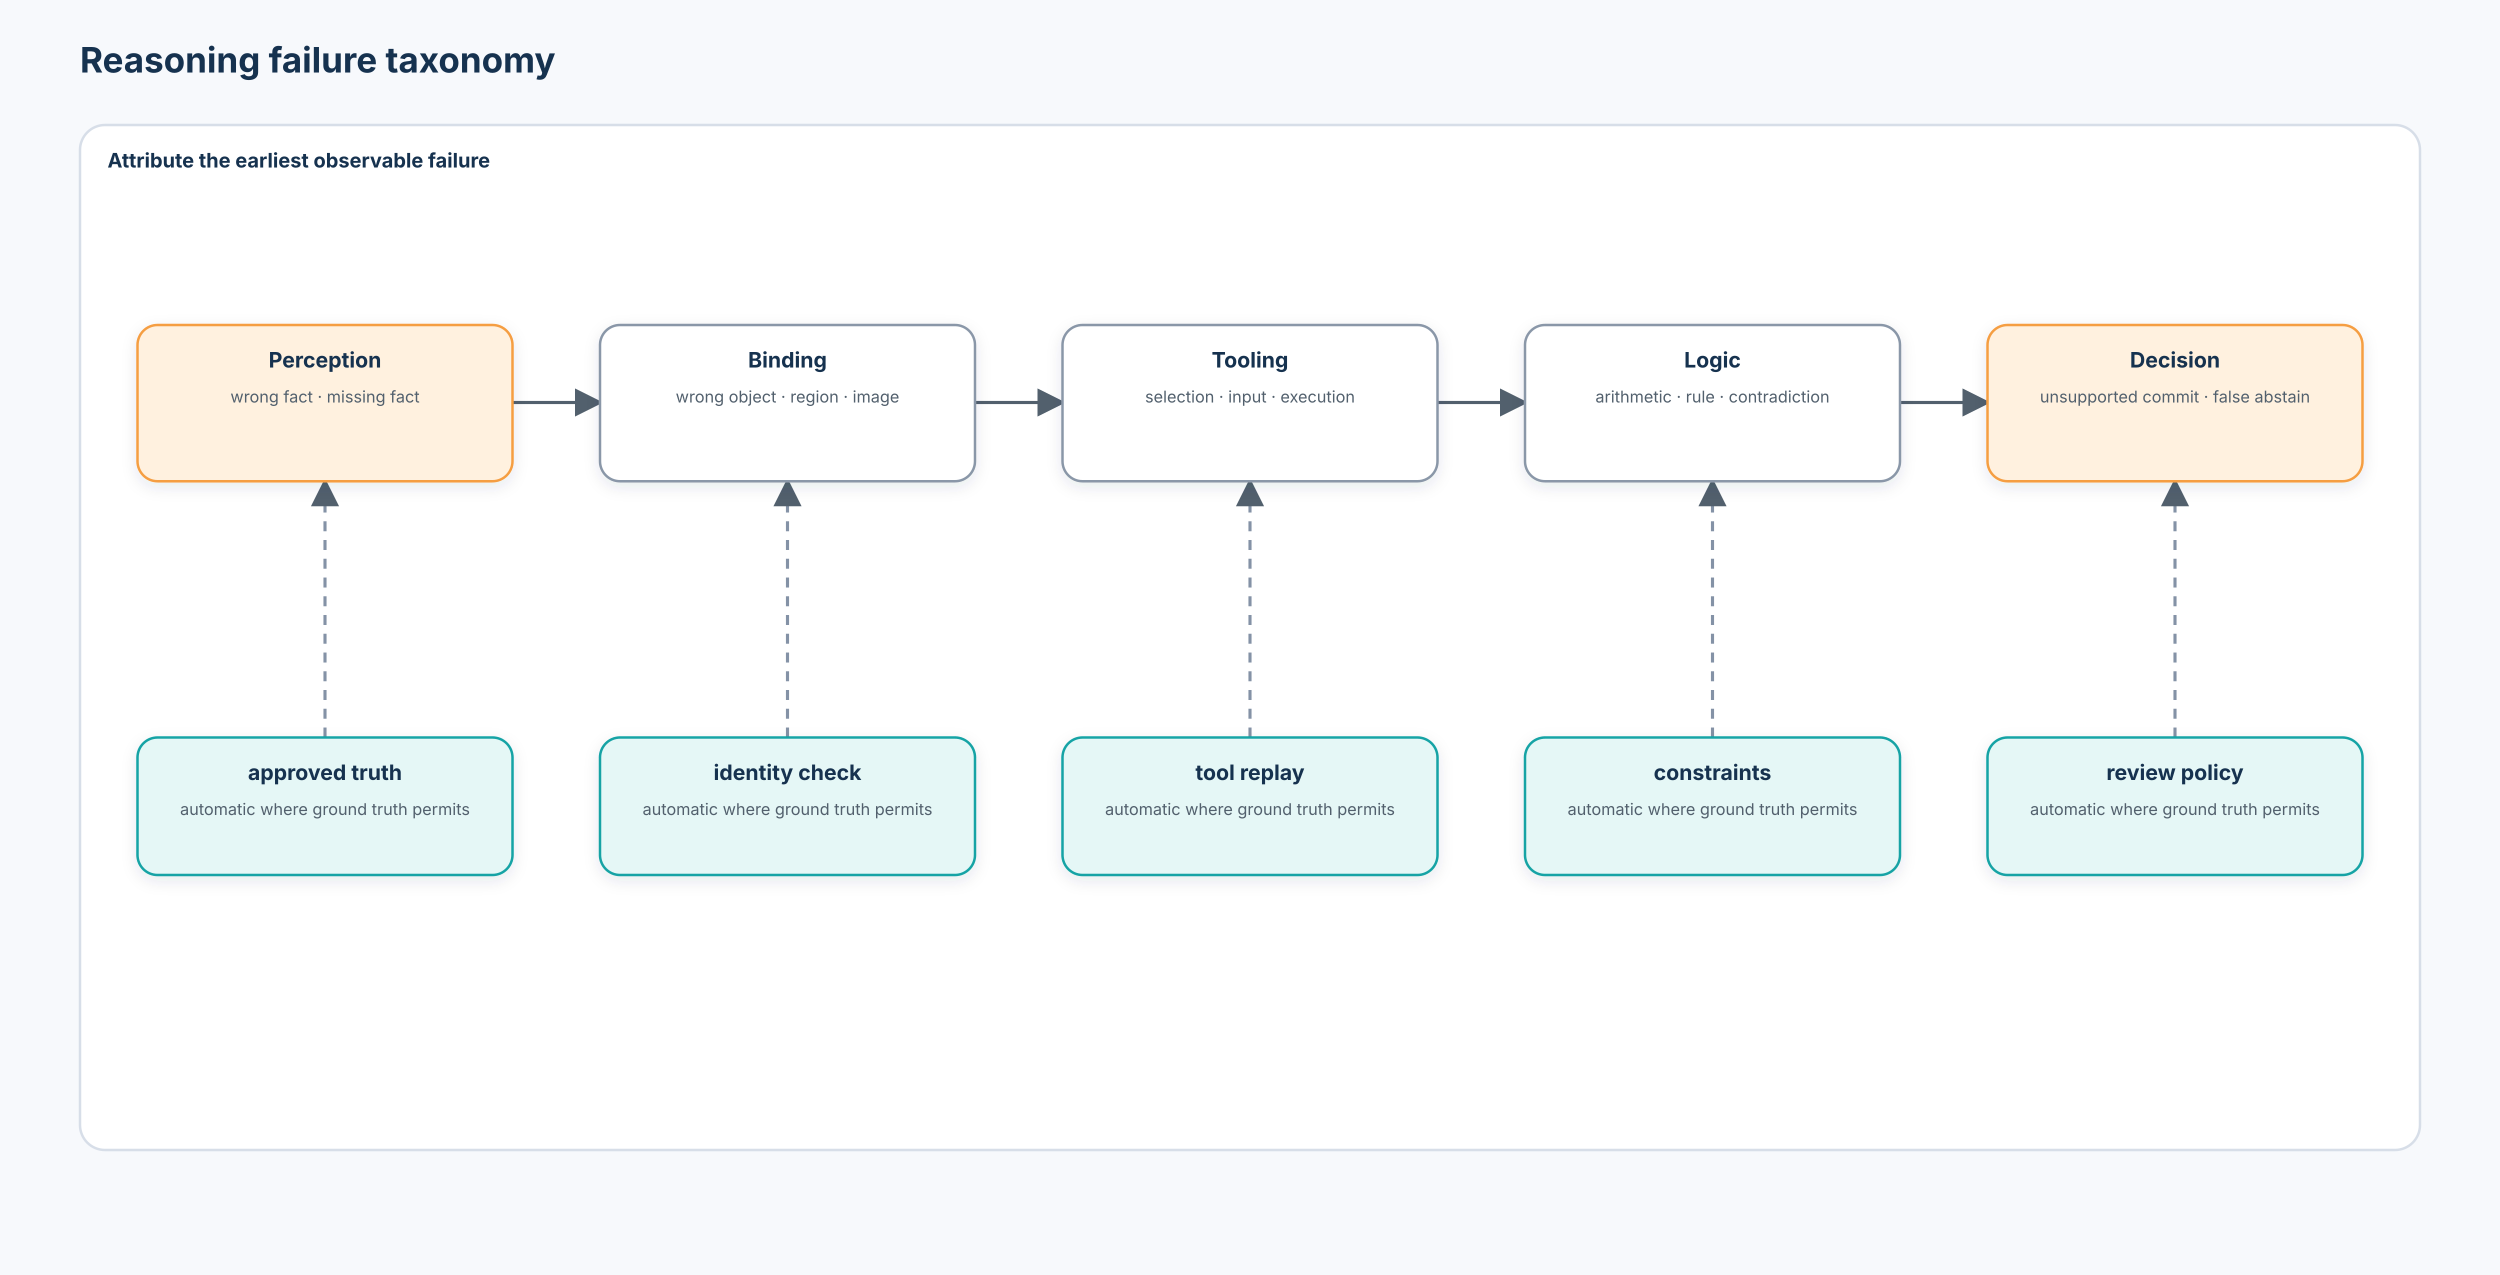
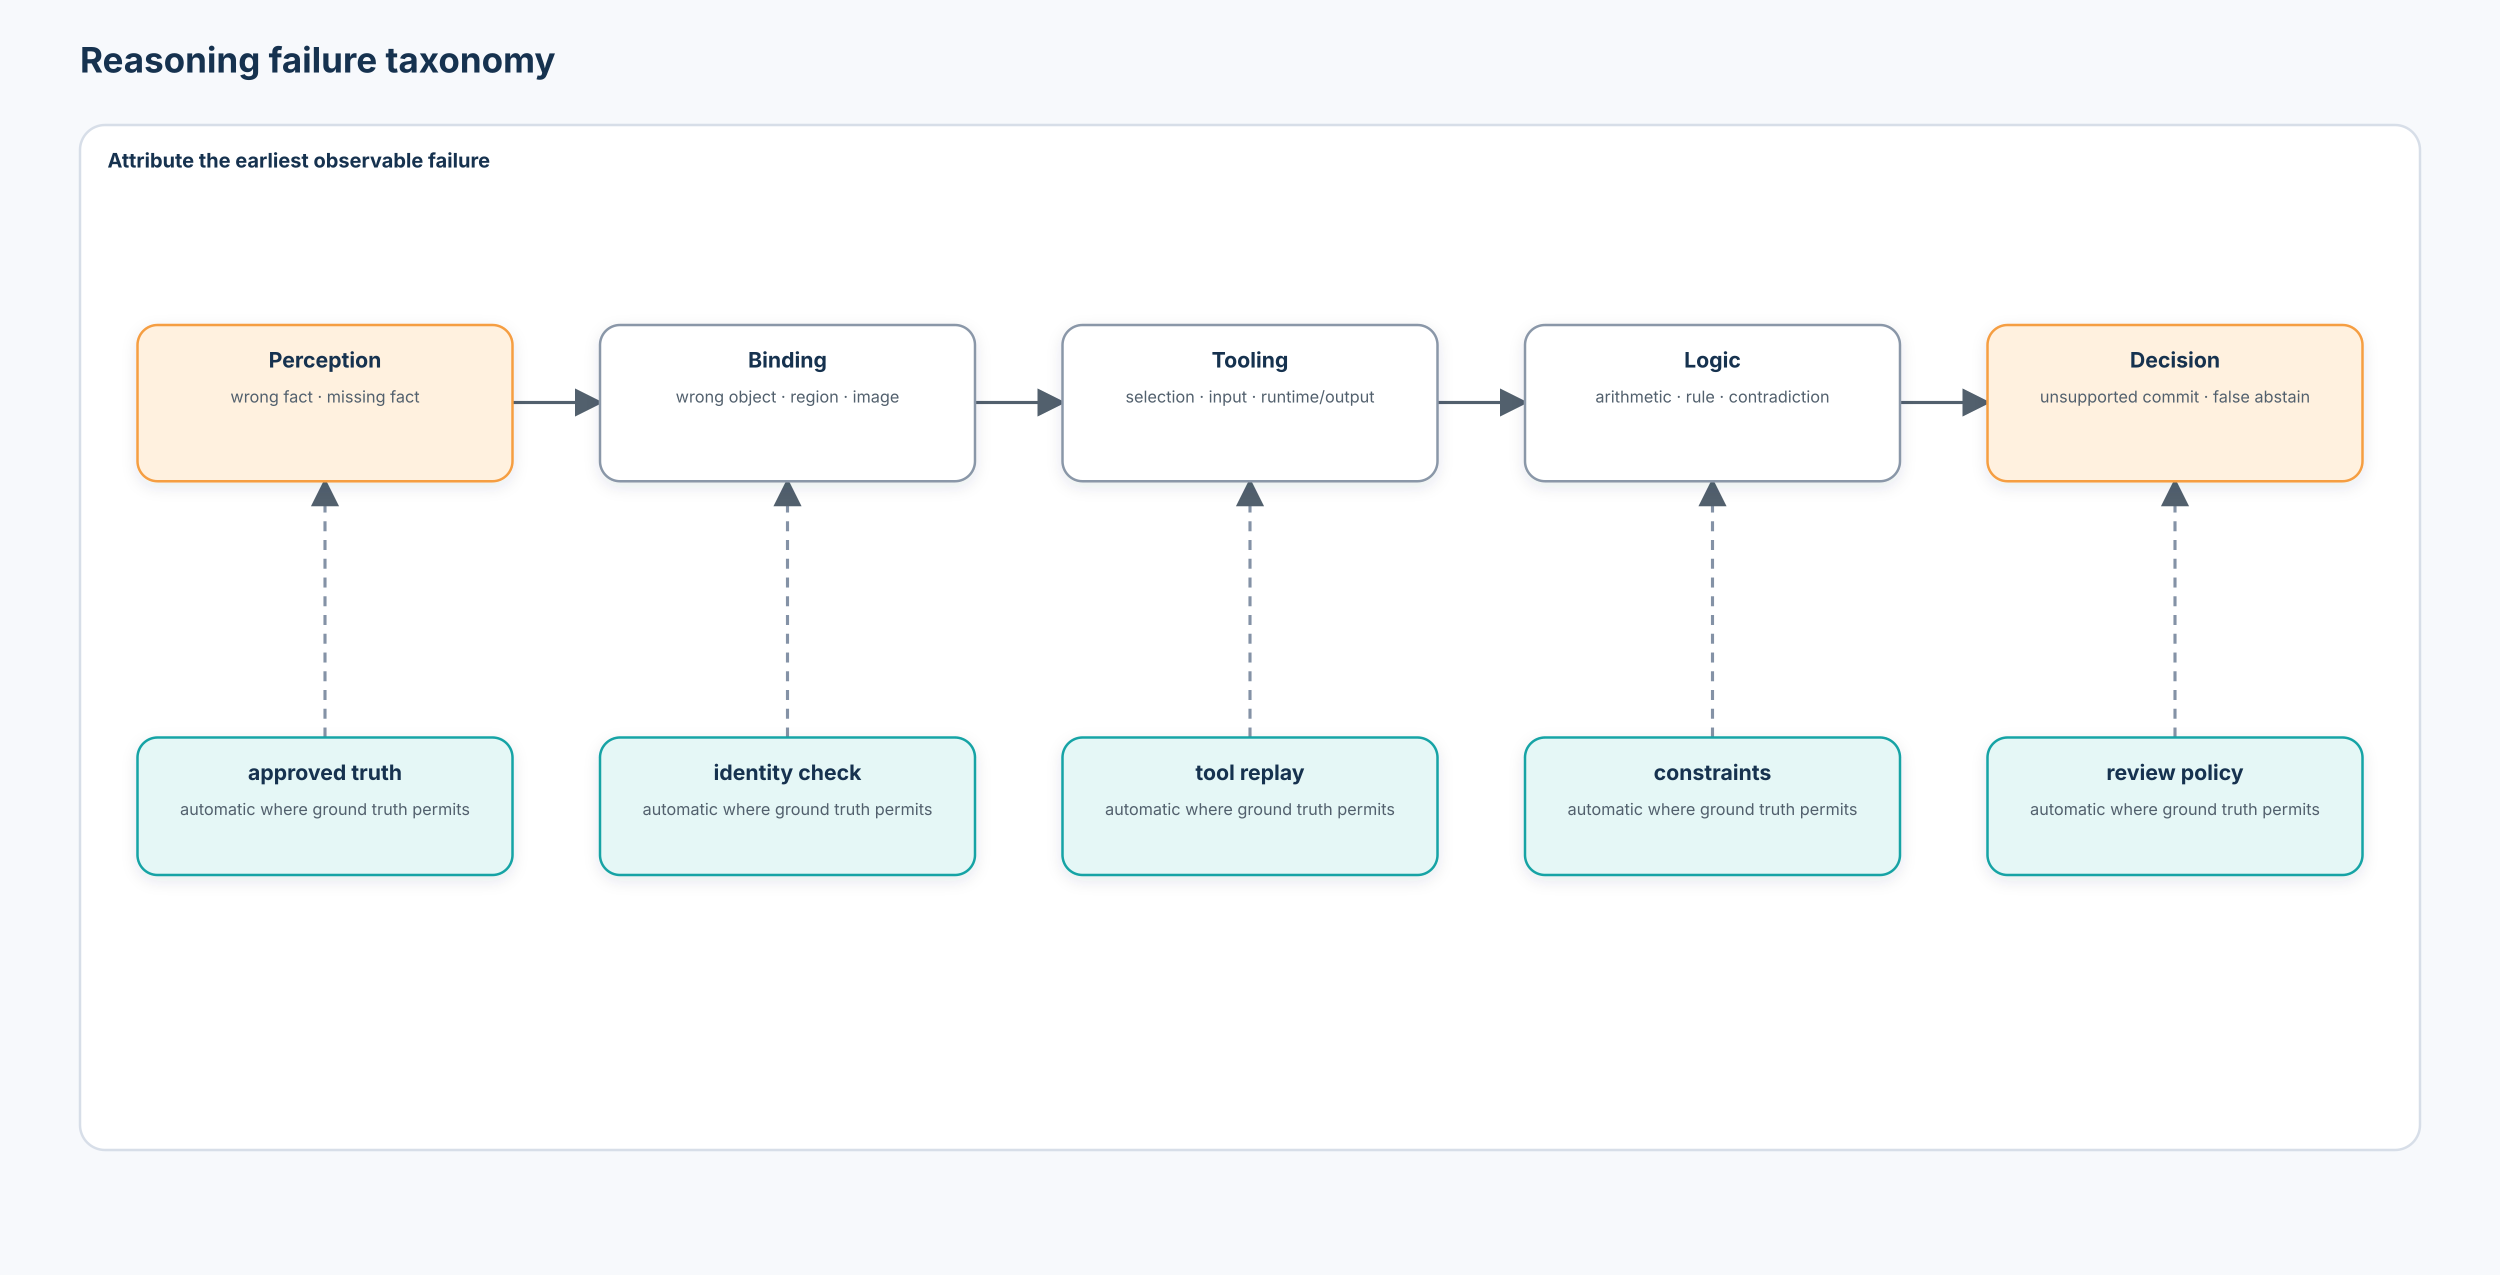
<svg xmlns="http://www.w3.org/2000/svg" viewBox="0 0 2000 1020" role="img" aria-labelledby="title description">
  <defs>
    <filter id="shadow" x="-20%" y="-20%" width="140%" height="140%">
      <feDropShadow dx="0" dy="4" stdDeviation="6" flood-color="#16324F" flood-opacity="0.10" />
    </filter>
    <marker id="arrow" markerWidth="9" markerHeight="9" refX="8" refY="4.5" orient="auto">
      <path d="M0,0 L9,4.5 L0,9 z" fill="#52606D" />
    </marker>
  </defs>
  <rect width="2000" height="1020" fill="#F7F9FC" />
  <text x="64" y="58" font-family="Inter, Arial, sans-serif" font-size="28" font-weight="700" fill="#16324F">Reasoning failure taxonomy</text>
  <rect x="64" y="100" width="1872" height="820" rx="20" fill="#FFFFFF" stroke="#D7DEE8" stroke-width="2" />
  <text x="86" y="134" font-family="Inter, Arial, sans-serif" font-size="16" font-weight="700" fill="#16324F">Attribute the earliest observable failure</text>
  <polyline points="410,322 480,322" fill="none" stroke="#52606D" stroke-width="2.5" stroke-linejoin="round" marker-end="url(#arrow)" />
  <polyline points="780,322 850,322" fill="none" stroke="#52606D" stroke-width="2.5" stroke-linejoin="round" marker-end="url(#arrow)" />
  <polyline points="1150,322 1220,322" fill="none" stroke="#52606D" stroke-width="2.5" stroke-linejoin="round" marker-end="url(#arrow)" />
  <polyline points="1520,322 1590,322" fill="none" stroke="#52606D" stroke-width="2.5" stroke-linejoin="round" marker-end="url(#arrow)" />
  <polyline points="260,590 260,385" fill="none" stroke="#8492A6" stroke-width="2.5" stroke-linejoin="round" marker-end="url(#arrow)" stroke-dasharray="8 7" />
  <polyline points="630,590 630,385" fill="none" stroke="#8492A6" stroke-width="2.5" stroke-linejoin="round" marker-end="url(#arrow)" stroke-dasharray="8 7" />
  <polyline points="1000,590 1000,385" fill="none" stroke="#8492A6" stroke-width="2.5" stroke-linejoin="round" marker-end="url(#arrow)" stroke-dasharray="8 7" />
  <polyline points="1370,590 1370,385" fill="none" stroke="#8492A6" stroke-width="2.5" stroke-linejoin="round" marker-end="url(#arrow)" stroke-dasharray="8 7" />
  <polyline points="1740,590 1740,385" fill="none" stroke="#8492A6" stroke-width="2.5" stroke-linejoin="round" marker-end="url(#arrow)" stroke-dasharray="8 7" />
  <rect x="110" y="260" width="300" height="125" rx="16" fill="#FFF1DF" stroke="#F59E42" stroke-width="2" filter="url(#shadow)" />
  <text x="260.0" y="294" text-anchor="middle" font-family="Inter, Arial, sans-serif" font-size="17" font-weight="700" fill="#16324F">Perception</text>
  <text x="260.0" y="322" text-anchor="middle" font-family="Inter, Arial, sans-serif" font-size="13" fill="#52606D">wrong fact · missing fact</text>
  <rect x="480" y="260" width="300" height="125" rx="16" fill="#FFFFFF" stroke="#8A97A8" stroke-width="2" filter="url(#shadow)" />
  <text x="630.0" y="294" text-anchor="middle" font-family="Inter, Arial, sans-serif" font-size="17" font-weight="700" fill="#16324F">Binding</text>
  <text x="630.0" y="322" text-anchor="middle" font-family="Inter, Arial, sans-serif" font-size="13" fill="#52606D">wrong object · region · image</text>
  <rect x="850" y="260" width="300" height="125" rx="16" fill="#FFFFFF" stroke="#8A97A8" stroke-width="2" filter="url(#shadow)" />
  <text x="1000.0" y="294" text-anchor="middle" font-family="Inter, Arial, sans-serif" font-size="17" font-weight="700" fill="#16324F">Tooling</text>
-   <text x="1000.0" y="322" text-anchor="middle" font-family="Inter, Arial, sans-serif" font-size="13" fill="#52606D">selection · input · execution</text>
+   <text x="1000.0" y="322" text-anchor="middle" font-family="Inter, Arial, sans-serif" font-size="13" fill="#52606D">selection · input · runtime/output</text>
  <rect x="1220" y="260" width="300" height="125" rx="16" fill="#FFFFFF" stroke="#8A97A8" stroke-width="2" filter="url(#shadow)" />
  <text x="1370.0" y="294" text-anchor="middle" font-family="Inter, Arial, sans-serif" font-size="17" font-weight="700" fill="#16324F">Logic</text>
  <text x="1370.0" y="322" text-anchor="middle" font-family="Inter, Arial, sans-serif" font-size="13" fill="#52606D">arithmetic · rule · contradiction</text>
  <rect x="1590" y="260" width="300" height="125" rx="16" fill="#FFF1DF" stroke="#F59E42" stroke-width="2" filter="url(#shadow)" />
  <text x="1740.0" y="294" text-anchor="middle" font-family="Inter, Arial, sans-serif" font-size="17" font-weight="700" fill="#16324F">Decision</text>
  <text x="1740.0" y="322" text-anchor="middle" font-family="Inter, Arial, sans-serif" font-size="13" fill="#52606D">unsupported commit · false abstain</text>
  <rect x="110" y="590" width="300" height="110" rx="16" fill="#E5F7F6" stroke="#16A3A5" stroke-width="2" filter="url(#shadow)" />
  <text x="260.0" y="624" text-anchor="middle" font-family="Inter, Arial, sans-serif" font-size="17" font-weight="700" fill="#16324F">approved truth</text>
  <text x="260.0" y="652" text-anchor="middle" font-family="Inter, Arial, sans-serif" font-size="13" fill="#52606D">automatic where ground truth permits</text>
  <rect x="480" y="590" width="300" height="110" rx="16" fill="#E5F7F6" stroke="#16A3A5" stroke-width="2" filter="url(#shadow)" />
  <text x="630.0" y="624" text-anchor="middle" font-family="Inter, Arial, sans-serif" font-size="17" font-weight="700" fill="#16324F">identity check</text>
  <text x="630.0" y="652" text-anchor="middle" font-family="Inter, Arial, sans-serif" font-size="13" fill="#52606D">automatic where ground truth permits</text>
  <rect x="850" y="590" width="300" height="110" rx="16" fill="#E5F7F6" stroke="#16A3A5" stroke-width="2" filter="url(#shadow)" />
  <text x="1000.0" y="624" text-anchor="middle" font-family="Inter, Arial, sans-serif" font-size="17" font-weight="700" fill="#16324F">tool replay</text>
  <text x="1000.0" y="652" text-anchor="middle" font-family="Inter, Arial, sans-serif" font-size="13" fill="#52606D">automatic where ground truth permits</text>
  <rect x="1220" y="590" width="300" height="110" rx="16" fill="#E5F7F6" stroke="#16A3A5" stroke-width="2" filter="url(#shadow)" />
  <text x="1370.0" y="624" text-anchor="middle" font-family="Inter, Arial, sans-serif" font-size="17" font-weight="700" fill="#16324F">constraints</text>
  <text x="1370.0" y="652" text-anchor="middle" font-family="Inter, Arial, sans-serif" font-size="13" fill="#52606D">automatic where ground truth permits</text>
  <rect x="1590" y="590" width="300" height="110" rx="16" fill="#E5F7F6" stroke="#16A3A5" stroke-width="2" filter="url(#shadow)" />
  <text x="1740.0" y="624" text-anchor="middle" font-family="Inter, Arial, sans-serif" font-size="17" font-weight="700" fill="#16324F">review policy</text>
  <text x="1740.0" y="652" text-anchor="middle" font-family="Inter, Arial, sans-serif" font-size="13" fill="#52606D">automatic where ground truth permits</text>
</svg>
